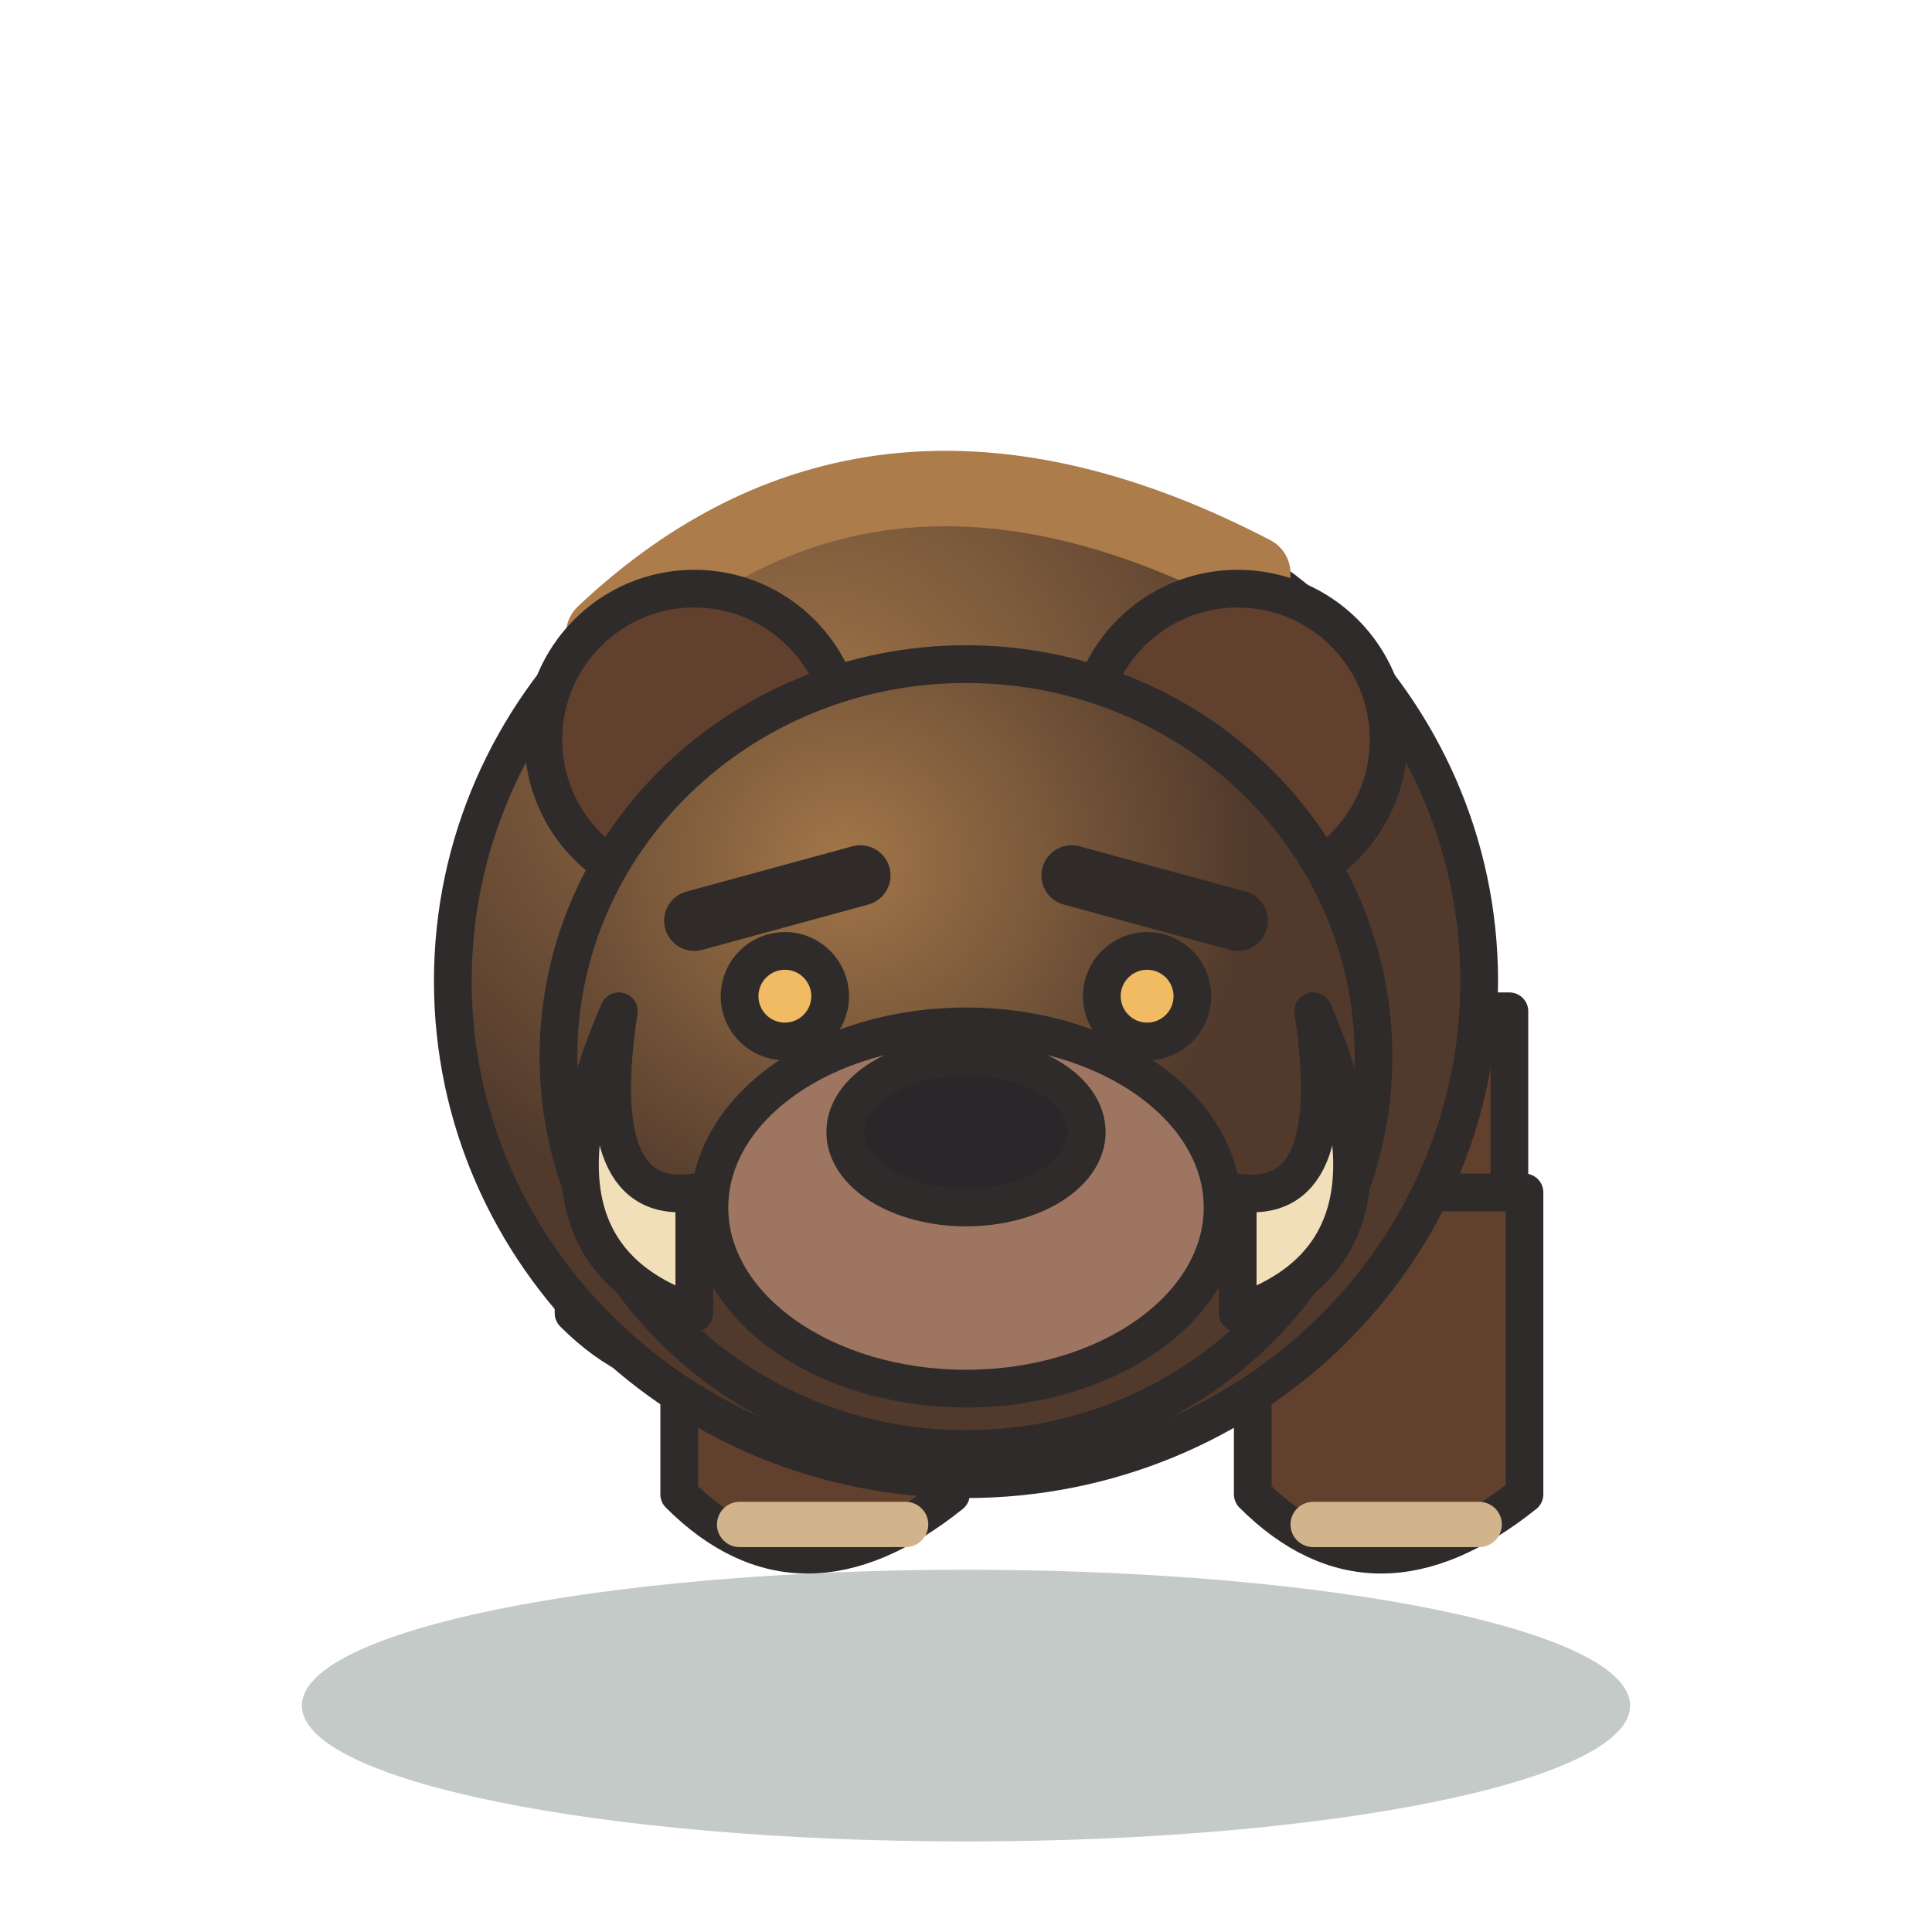
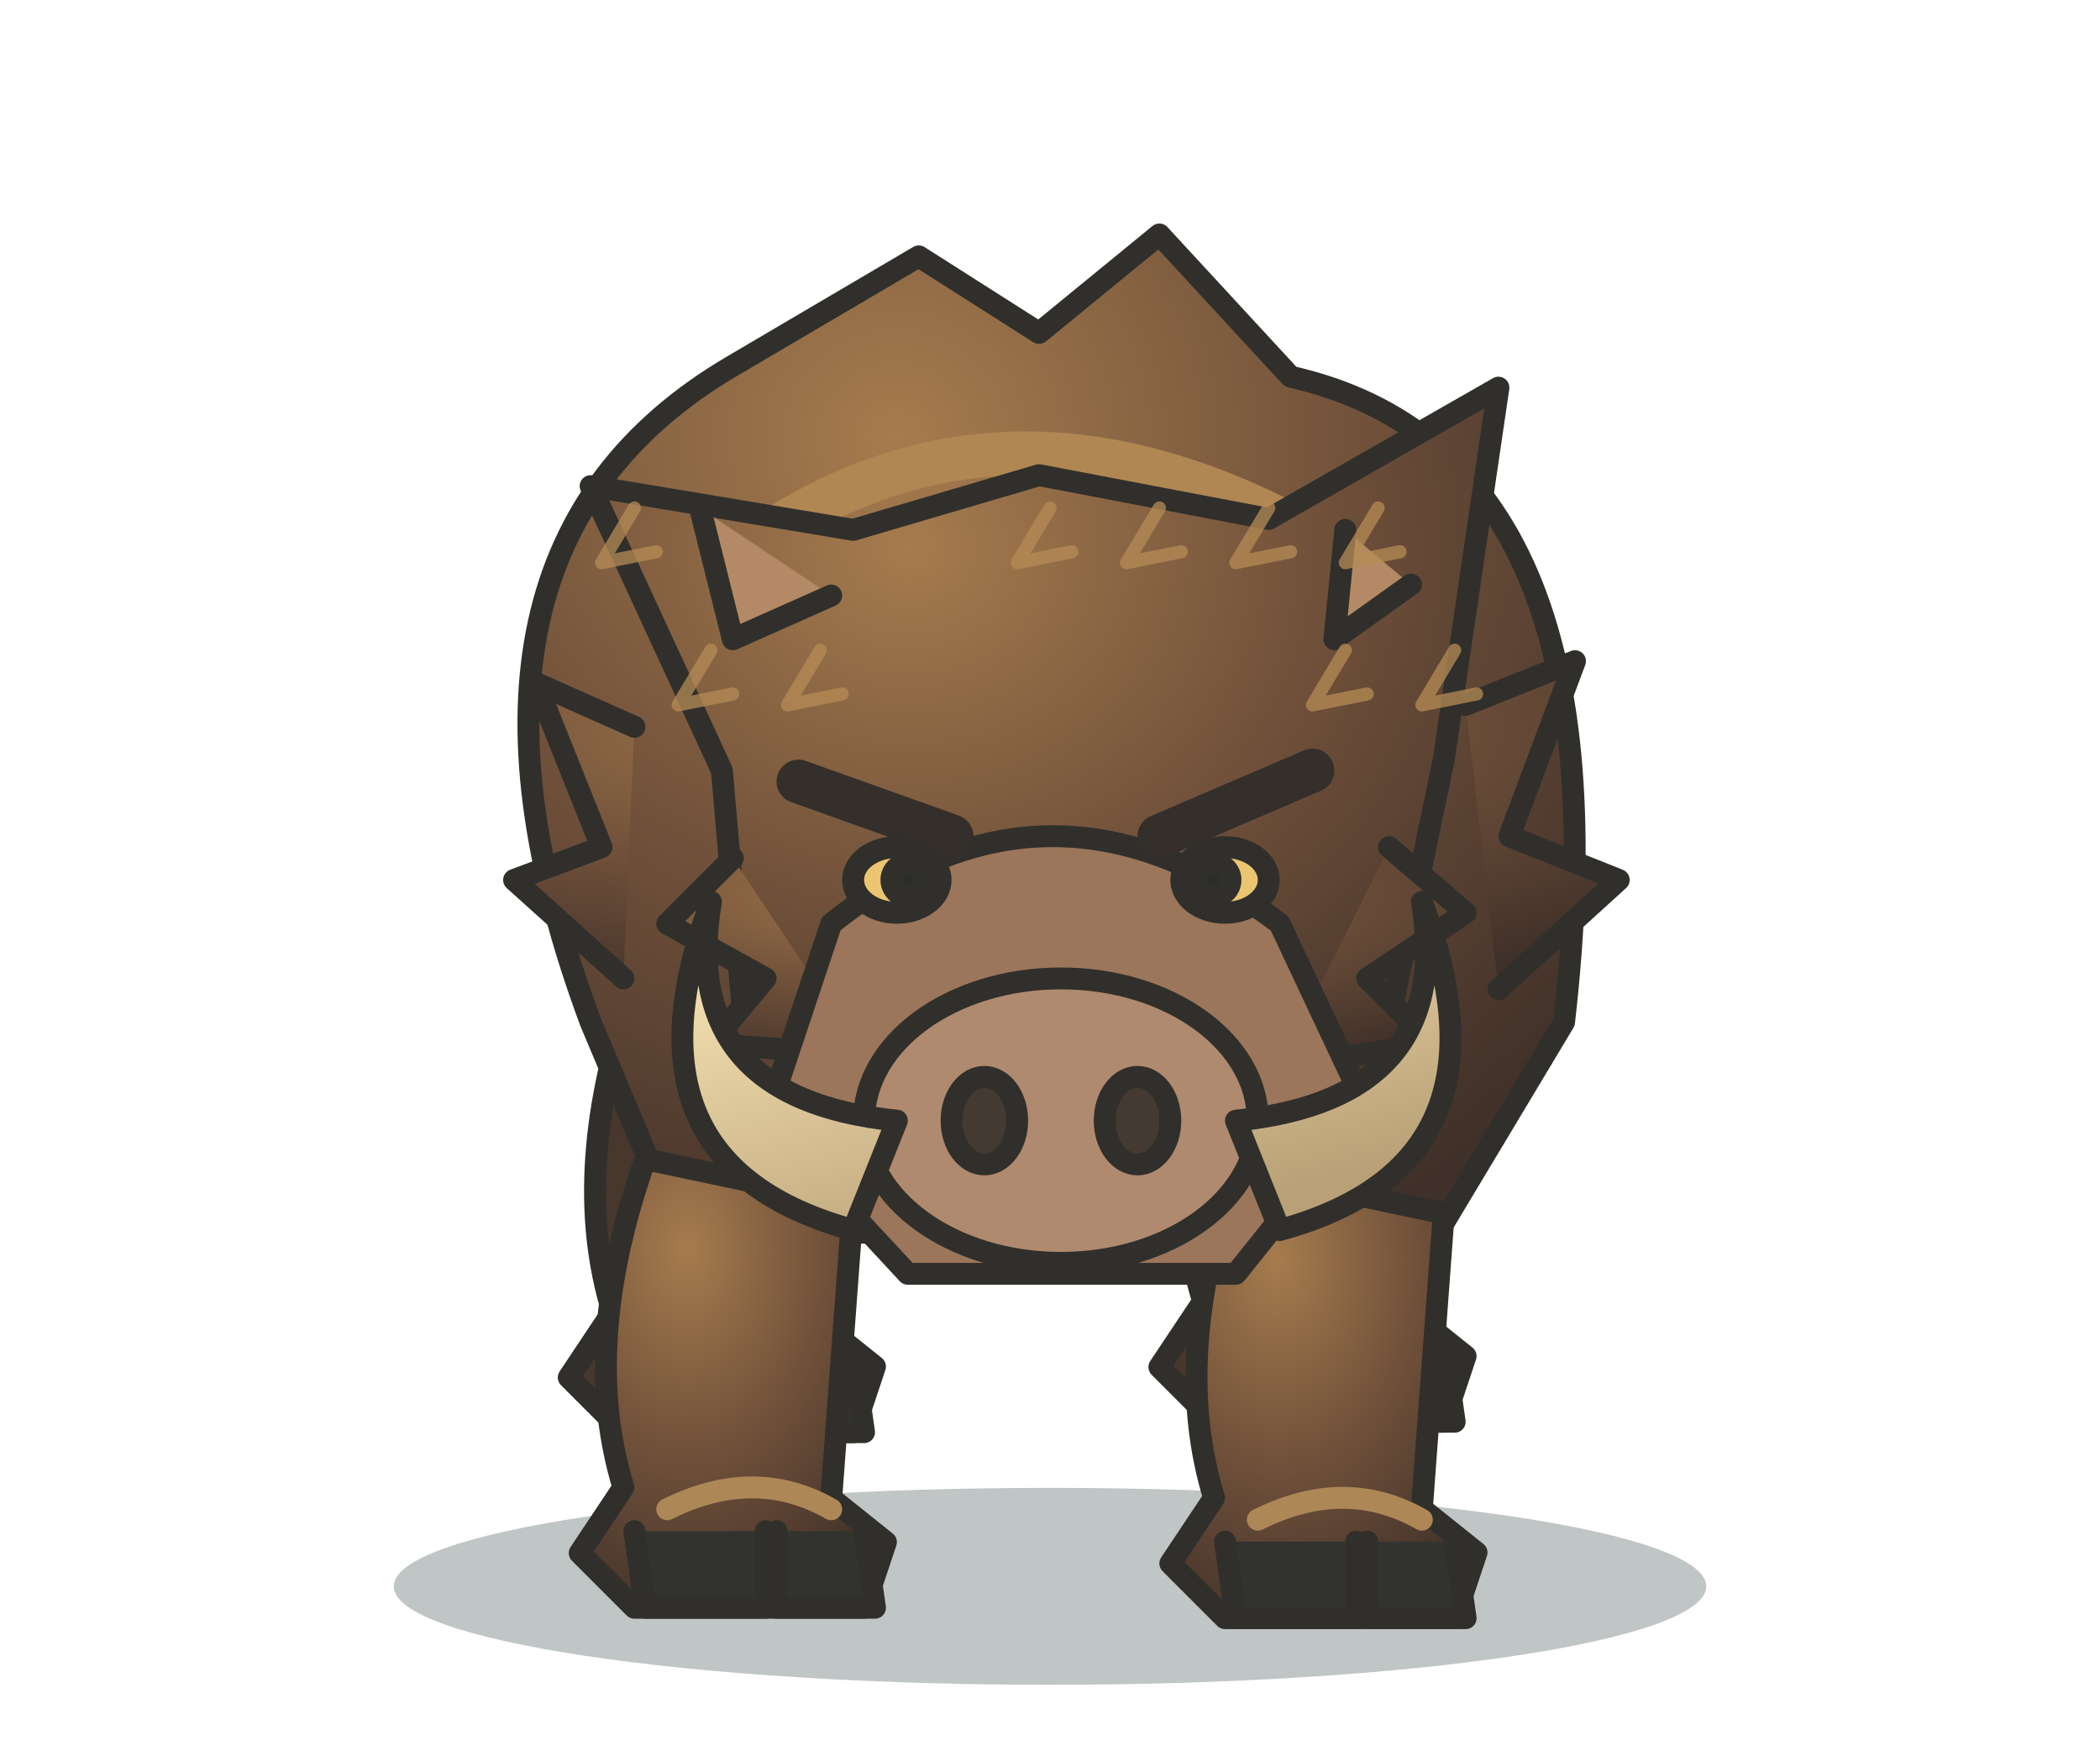
- <svg xmlns="http://www.w3.org/2000/svg" width="128" height="128" viewBox="0 0 128 128">
+ <svg xmlns="http://www.w3.org/2000/svg" width="192" height="160" viewBox="0 0 192 160">
  <defs>
-     <radialGradient id="body" cx=".35" cy=".25">
-       <stop stop-color="#a27649" />
-       <stop offset="1" stop-color="#513a2c" />
+     <radialGradient id="fur" cx=".35" cy=".2" r=".9">
+       <stop stop-color="#a67c4e" />
+       <stop offset=".5" stop-color="#71513a" />
+       <stop offset="1" stop-color="#3f3029" />
+     </radialGradient>
+     <radialGradient id="carapace" cx=".3" cy=".2">
+       <stop stop-color="#66798b" />
+       <stop offset=".45" stop-color="#343d58" />
+       <stop offset="1" stop-color="#1c2538" />
+     </radialGradient>
+     <linearGradient id="ivory" x2=".6" y2="1">
+       <stop stop-color="#ffedbd" />
+       <stop offset="1" stop-color="#b9a076" />
+     </linearGradient>
+     <radialGradient id="moss">
+       <stop stop-color="#a9b660" />
+       <stop offset="1" stop-color="#3c643f" />
    </radialGradient>
  </defs>
-   <ellipse cx="64" cy="113" rx="44" ry="9" fill="#152a24" opacity=".25" />
-   <g transform="" stroke="#302b2b" stroke-width="2.5" stroke-linejoin="round" stroke-linecap="round">
-     <path d="M38 67v20q8 8 18 0v-20z" fill="#62402e" />
-     <path d="M42 89h11" stroke="#d1b48b" stroke-width="3" />
-     <path d="M82 67v20q8 8 18 0v-20z" fill="#62402e" />
-     <path d="M86 89h11" stroke="#d1b48b" stroke-width="3" />
-     <path d="M45 79v20q8 8 18 0v-20z" fill="#62402e" />
-     <path d="M49 101h11" stroke="#d1b48b" stroke-width="3" />
-     <path d="M83 79v20q8 8 18 0v-20z" fill="#62402e" />
-     <path d="M87 101h11" stroke="#d1b48b" stroke-width="3" />
-     <ellipse cx="64" cy="65" rx="34" ry="33" fill="url(#body)" />
-     <path d="M40 42q18-17 43-4" fill="none" stroke="#ac7c4a" stroke-width="5" />
-     <circle cx="46" cy="49" r="10" fill="#62402e" />
-     <circle cx="82" cy="49" r="10" fill="#62402e" />
-     <ellipse cx="64" cy="70" rx="27" ry="26" fill="url(#body)" />
-     <ellipse cx="64" cy="80" rx="17" ry="12" fill="#9d7560" />
-     <ellipse cx="64" cy="75" rx="8" ry="5" fill="#29272a" />
-     <path d="M46 87q-12 -4 -5 -20q-2 13 5 12z" fill="#f1dfb9" />
-     <circle cx="52" cy="66" r="3" fill="#f0bb62" />
-     <path d="M57 58l-11 3" stroke="#302b29" stroke-width="4" />
-     <path d="M82 87q12 -4 5 -20q2 13 -5 12z" fill="#f1dfb9" />
-     <circle cx="76" cy="66" r="3" fill="#f0bb62" />
-     <path d="M71 58l11 3" stroke="#302b29" stroke-width="4" />
+   <ellipse cx="96" cy="145" rx="60" ry="9" fill="#142c27" opacity=".27" />
+   <g transform="translate(0 0.4330127)" stroke="#302f2b" stroke-width="2" stroke-linejoin="round" stroke-linecap="round">
+     <g transform="">
+       <g transform="translate(67 111.4763)">
+         <path d="M-9-22q-6 17-2 30l-4 6 5 5h21l2-6-5-4 2-27z" fill="#47372d" transform="scale(1 1)" />
+         <path d="M-7 10q8-4 15 0" fill="none" stroke="#ad8756" stroke-width="2" />
+         <path d="M-10 12l1 7H2v-7M3 12v7h9l-1-7" fill="#32332f" />
+       </g>
+       <g transform="translate(121 110.5237)">
+         <path d="M-9-22q-6 17-2 30l-4 6 5 5h21l2-6-5-4 2-27z" fill="#47372d" transform="scale(1 1)" />
+         <path d="M-7 10q8-4 15 0" fill="none" stroke="#ad8756" stroke-width="2" />
+         <path d="M-10 12l1 7H2v-7M3 12v7h9l-1-7" fill="#32332f" />
+       </g>
+       <path d="M54 93Q38 50 67 33l17-10 11 7 11-9 12 13q31 7 25 59l-12 20-69-1z" fill="url(#fur)" />
+       <path d="M58 66l-9-4 6 15-8 3 10 9M134 64l10-4-6 16 10 4-11 10" fill="url(#fur)" />
+       <path d="M64 53q28-24 63 0" fill="none" stroke="#b08752" stroke-width="4" />
+       <g transform="translate(68 127.5237)">
+         <path d="M-9-22q-6 17-2 30l-4 6 5 5h21l2-6-5-4 2-27z" fill="url(#fur)" transform="scale(1 1)" />
+         <path d="M-7 10q8-4 15 0" fill="none" stroke="#ad8756" stroke-width="2" />
+         <path d="M-10 12l1 7H2v-7M3 12v7h9l-1-7" fill="#32332f" />
+       </g>
+       <g transform="translate(122 128.4763)">
+         <path d="M-9-22q-6 17-2 30l-4 6 5 5h21l2-6-5-4 2-27z" fill="url(#fur)" transform="scale(1 1)" />
+         <path d="M-7 10q8-4 15 0" fill="none" stroke="#ad8756" stroke-width="2" />
+         <path d="M-10 12l1 7H2v-7M3 12v7h9l-1-7" fill="#32332f" />
+       </g>
+       <g transform="translate(0 0)">
+         <path d="M66 70l-12-26 24 4 17-5 21 4 21-12-5 34-5 24-30 15-29-15z" fill="url(#fur)" />
+         <path d="M64 46l3 12 9-4M123 48l-1 10 7-5" fill="#b38a65" />
+         <path d="M67 78l-6 6 9 5-5 6 14 1M127 77l7 6-9 6 6 6-14 2" fill="url(#fur)" />
+         <path d="M76 84q20-16 41 0l8 17-12 15H83l-13-14z" fill="#9c765a" />
+         <ellipse cx="97" cy="102" rx="18" ry="13" fill="#b08a6e" />
+         <ellipse cx="90" cy="102" rx="3" ry="4" fill="#453a32" />
+         <ellipse cx="104" cy="102" rx="3" ry="4" fill="#453a32" />
+         <path d="M78 112q-22-6-13-30-3 18 17 20zM117 112q22-6 13-30 3 18-17 20z" fill="url(#ivory)" />
+         <path d="M73 71l14 5M106 76l14-6" stroke="#342f2b" stroke-width="4" />
+         <ellipse cx="82" cy="80" rx="4" ry="3" fill="#ecc571" />
+         <ellipse cx="112" cy="80" rx="4" ry="3" fill="#ecc571" />
+         <circle cx="83" cy="80" r="1.5" fill="#292f28" />
+         <circle cx="111" cy="80" r="1.5" fill="#292f28" />
+       </g>
+       <path d="M58 46l-3 5 5-1" fill="none" stroke="#b58b54" stroke-width="1.2" opacity=".75" />
+       <path d="M75 59l-3 5 5-1" fill="none" stroke="#b58b54" stroke-width="1.2" opacity=".75" />
+       <path d="M126 46l-3 5 5-1" fill="none" stroke="#b58b54" stroke-width="1.2" opacity=".75" />
+       <path d="M65 59l-3 5 5-1" fill="none" stroke="#b58b54" stroke-width="1.2" opacity=".75" />
+       <path d="M116 46l-3 5 5-1" fill="none" stroke="#b58b54" stroke-width="1.2" opacity=".75" />
+       <path d="M133 59l-3 5 5-1" fill="none" stroke="#b58b54" stroke-width="1.2" opacity=".75" />
+       <path d="M106 46l-3 5 5-1" fill="none" stroke="#b58b54" stroke-width="1.2" opacity=".75" />
+       <path d="M123 59l-3 5 5-1" fill="none" stroke="#b58b54" stroke-width="1.2" opacity=".75" />
+       <path d="M96 46l-3 5 5-1" fill="none" stroke="#b58b54" stroke-width="1.2" opacity=".75" />
+     </g>
  </g>
</svg>
